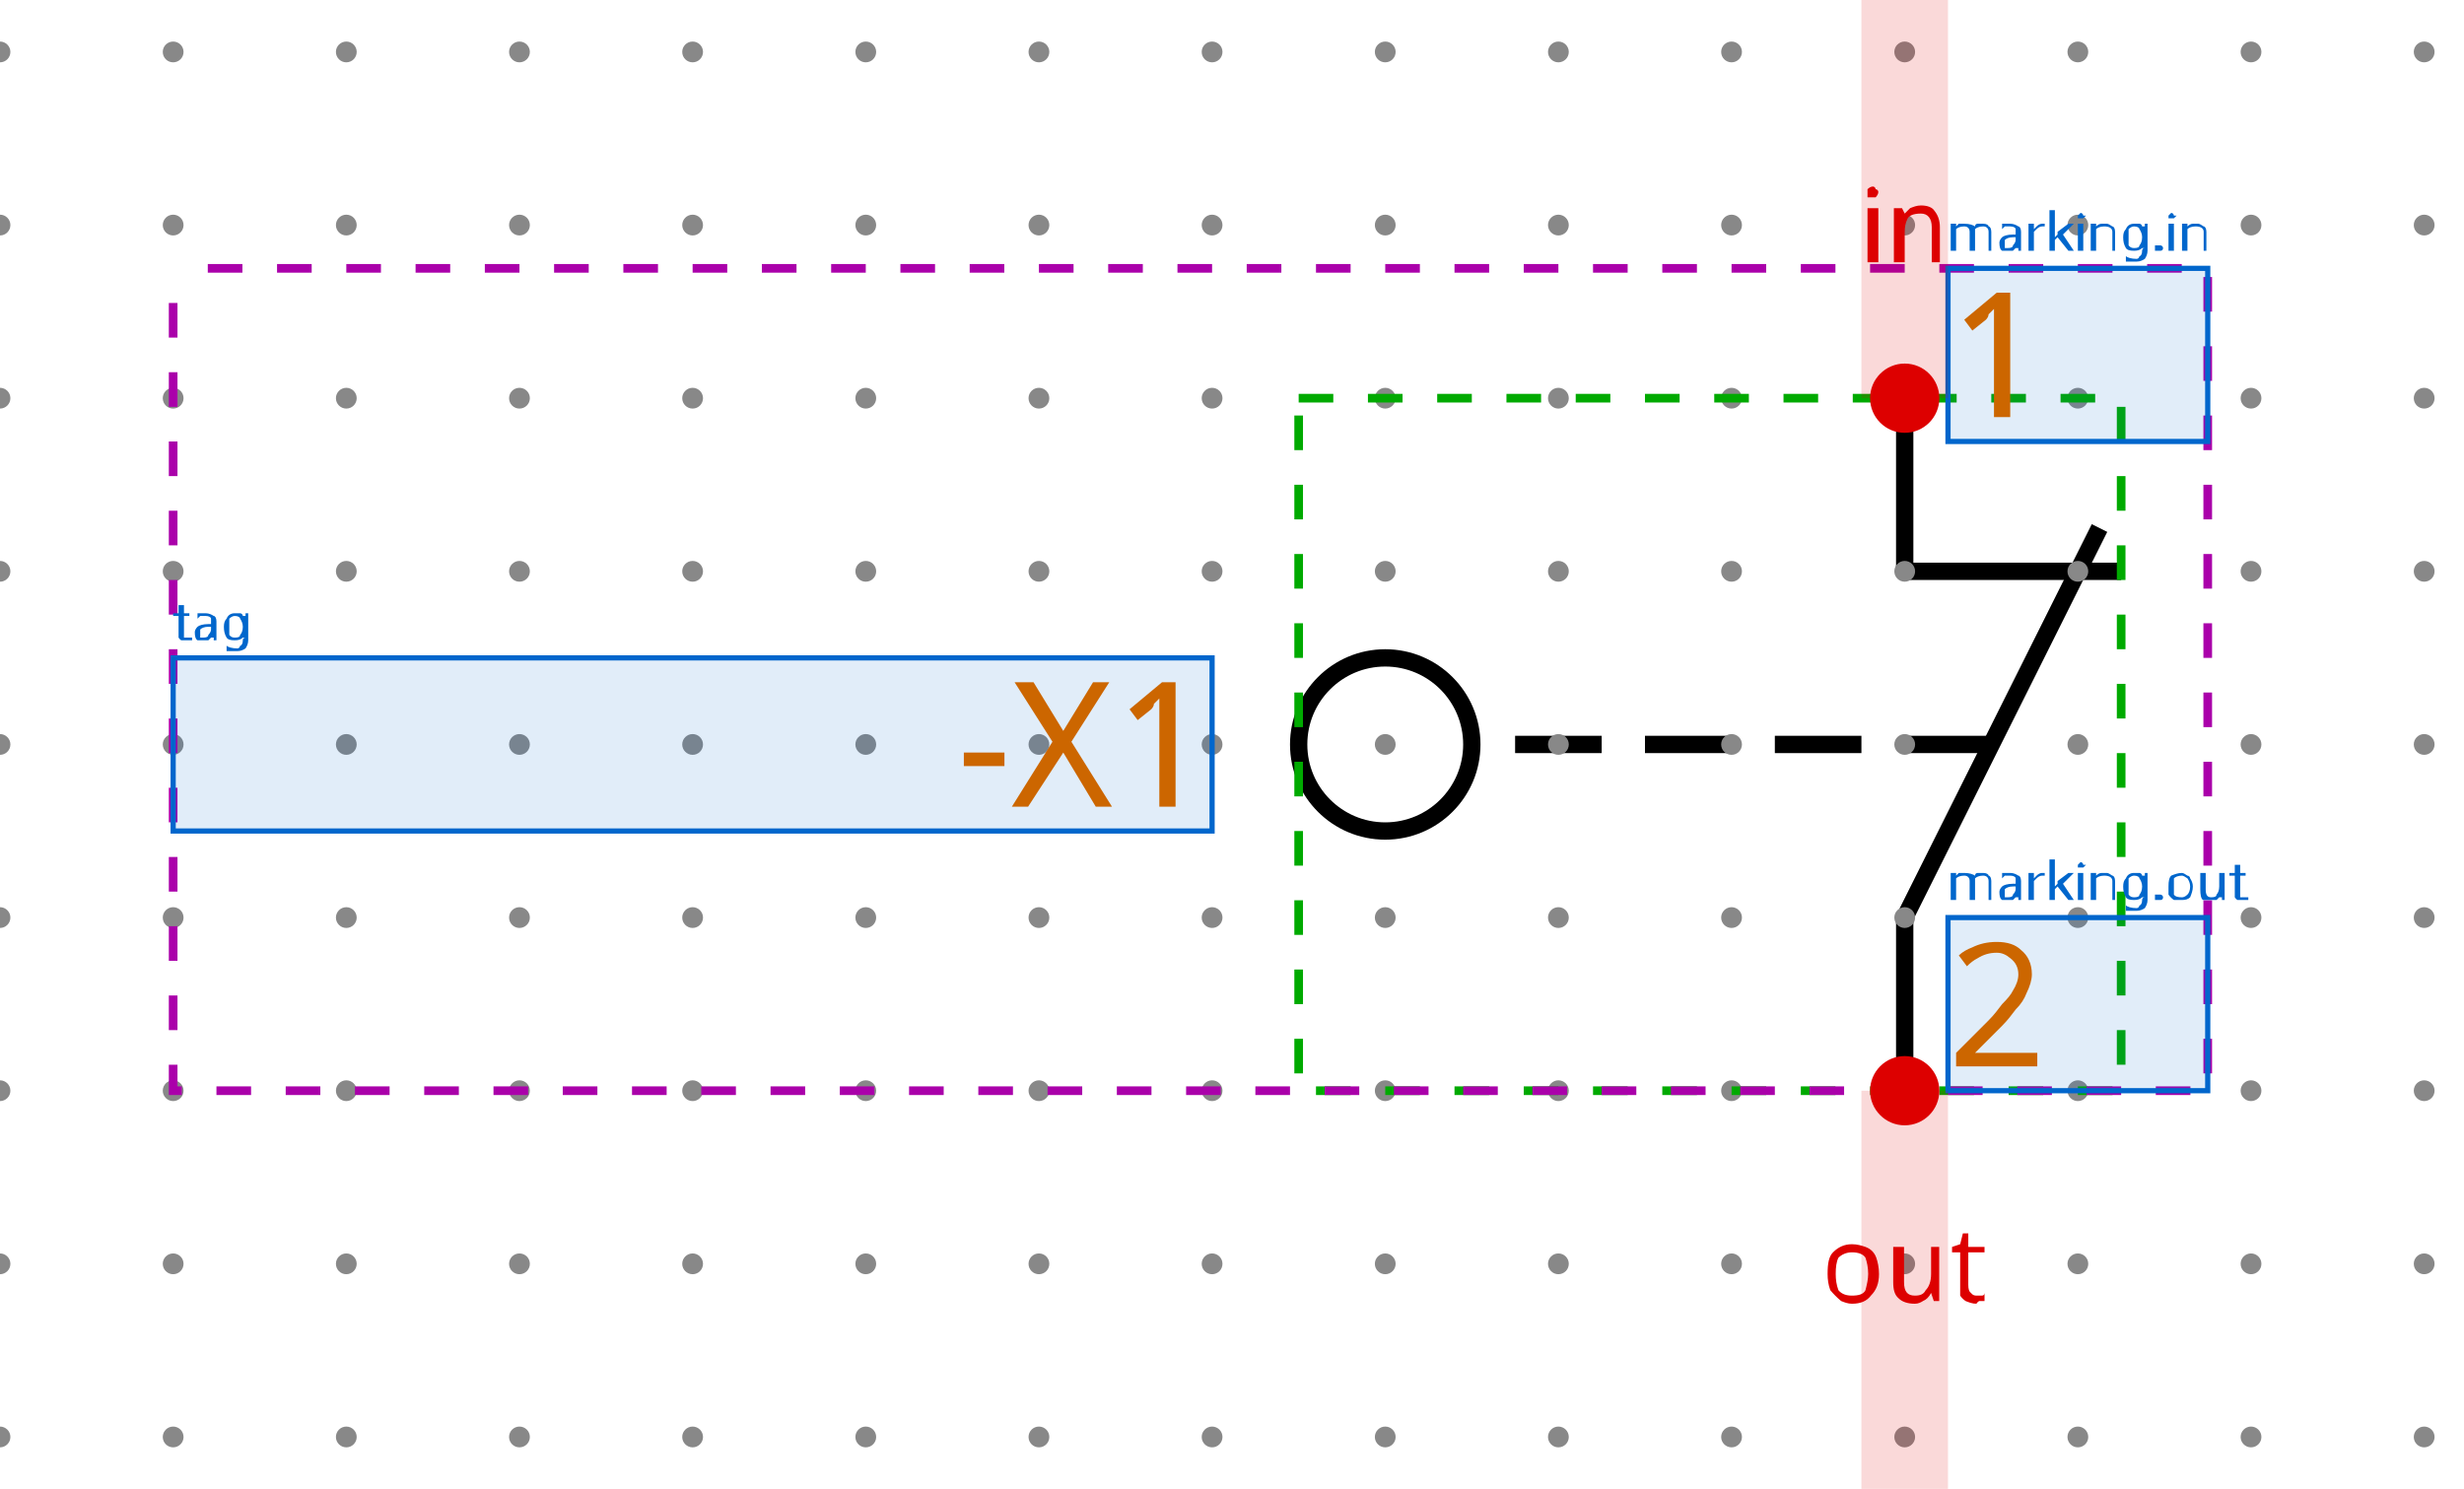
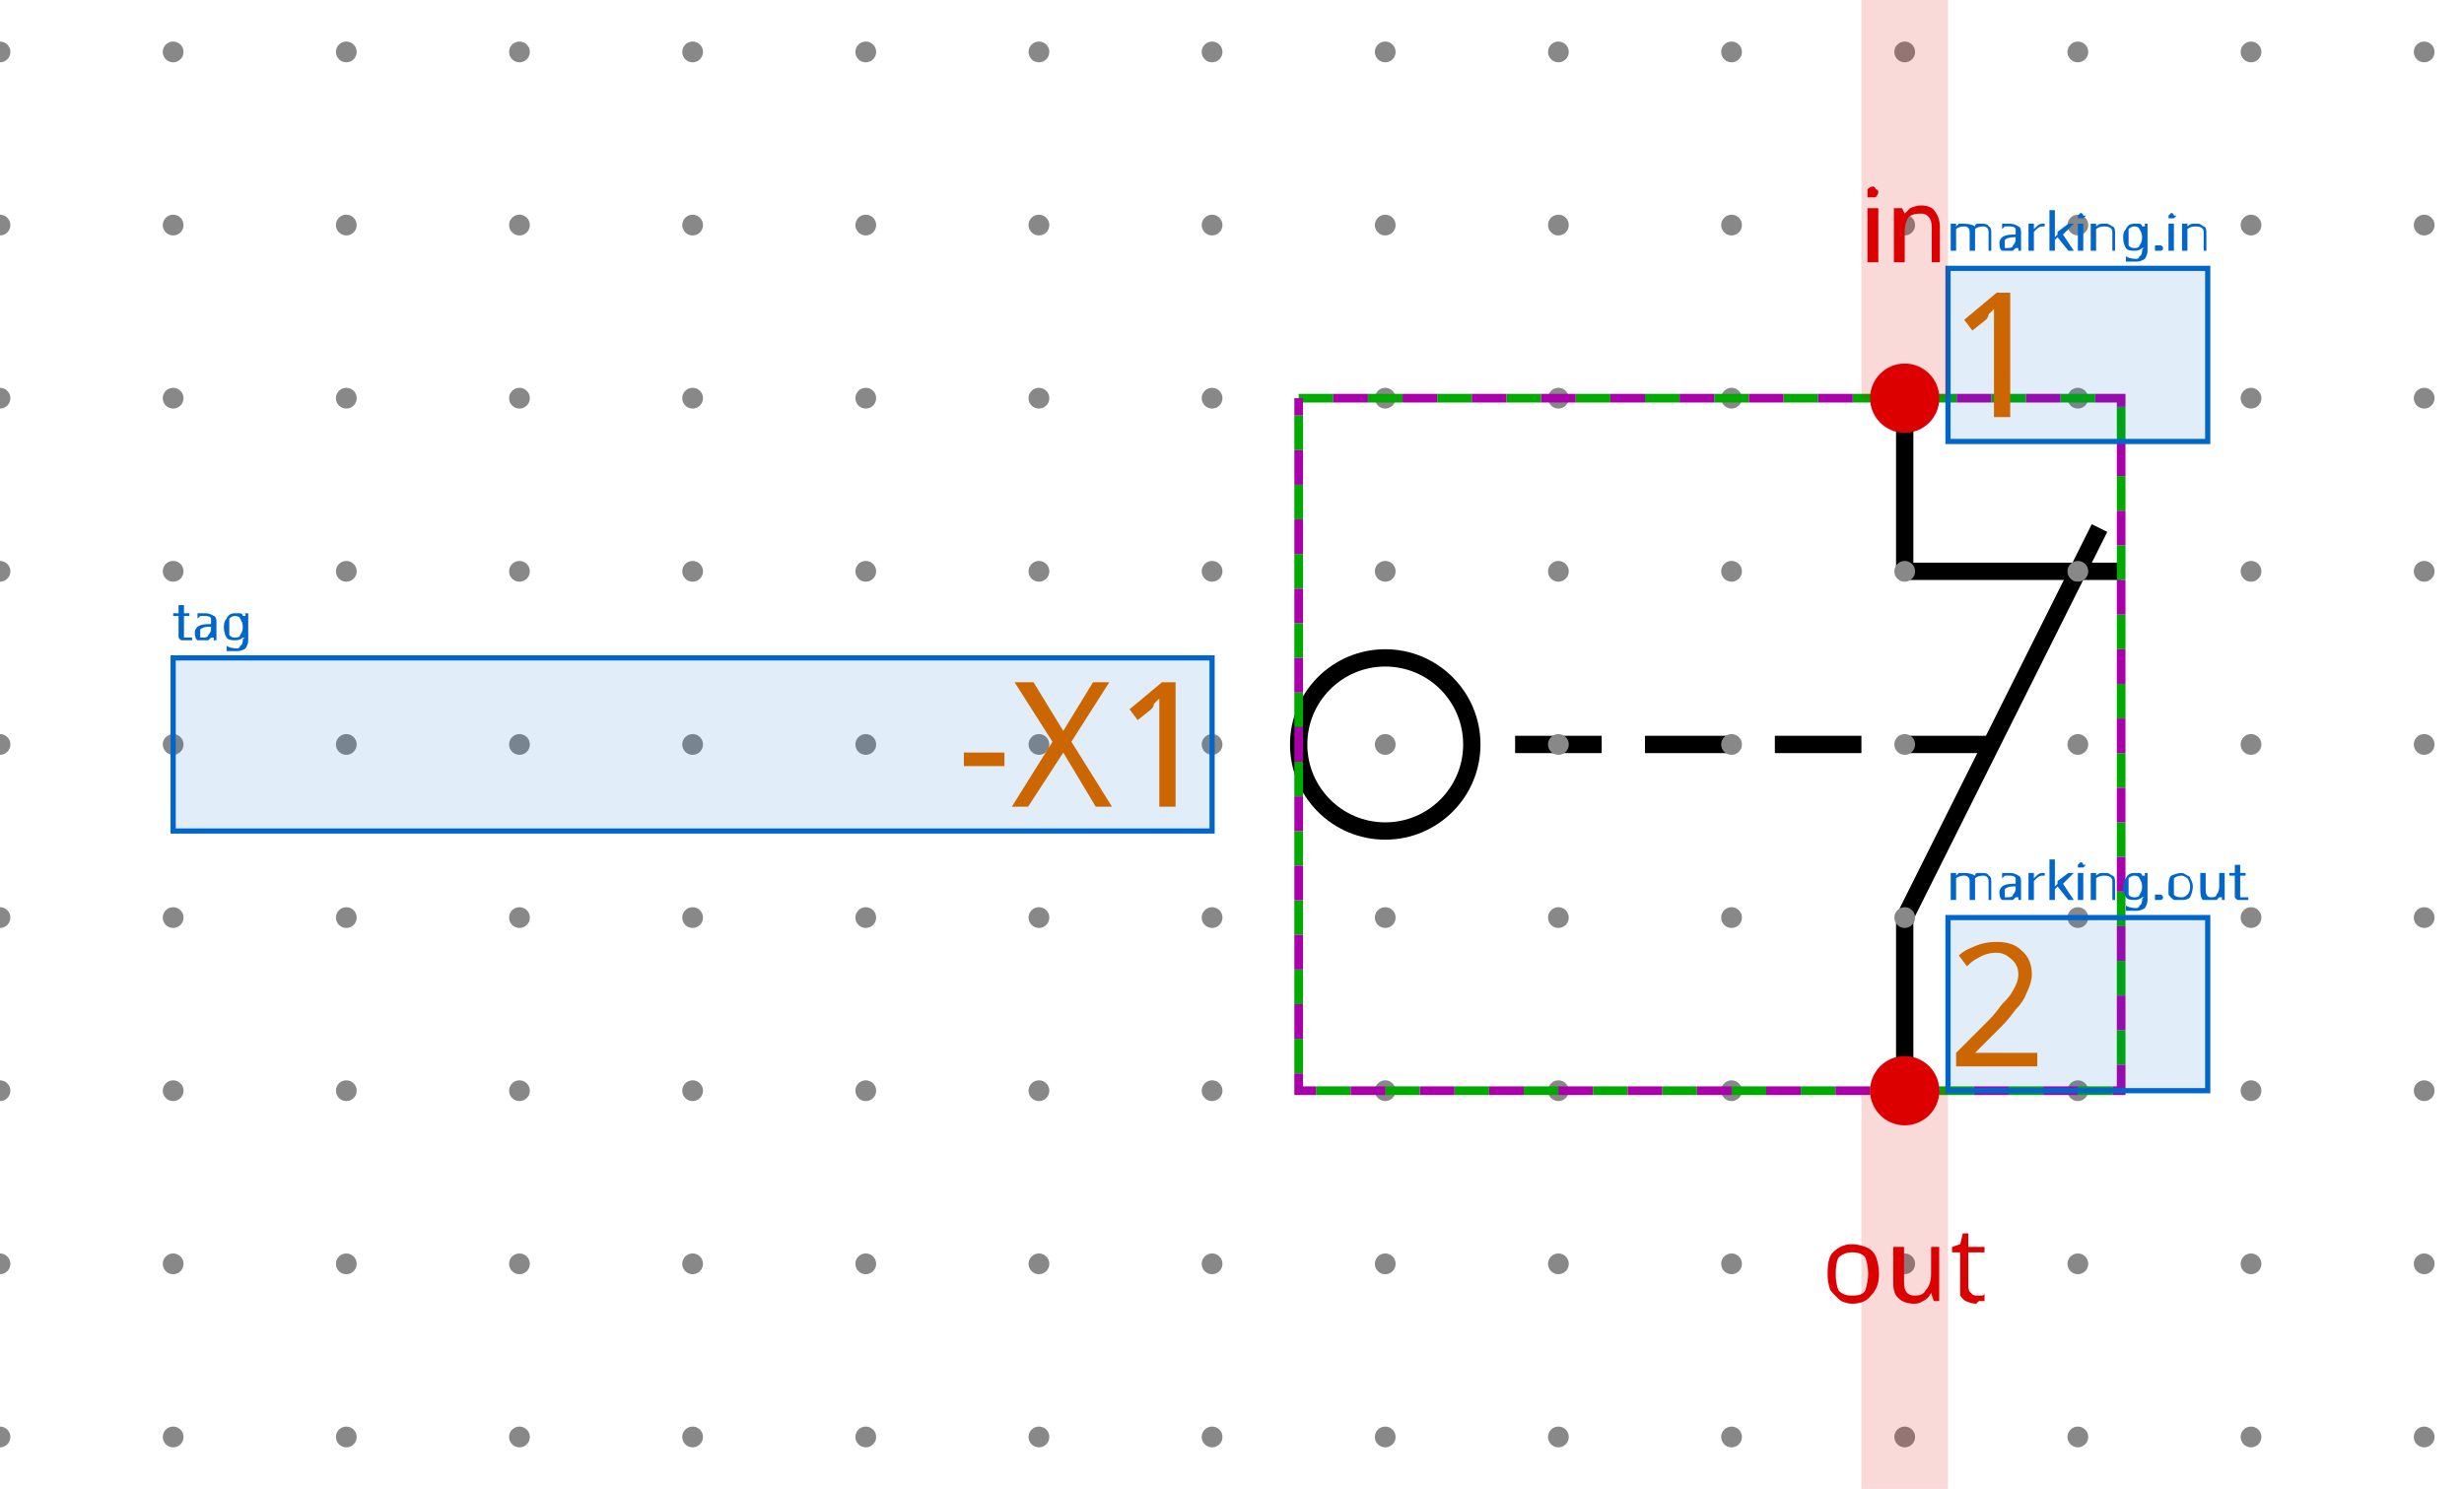
<svg xmlns="http://www.w3.org/2000/svg" width="35.575mm" height="21.5mm" viewBox="-11 -4.3 14.23 8.6">
  <g fill="none" stroke="#000" stroke-linecap="butt" stroke-linejoin="miter">
    <line x1="0" y1="-2" x2="0" y2="-1" stroke-width="0.1" />
    <line x1="0" y1="-1" x2="1.25" y2="-1" stroke-width="0.1" />
    <line x1="0" y1="2" x2="0" y2="1" stroke-width="0.1" />
    <line x1="0" y1="1" x2="1.125" y2="-1.25" stroke-width="0.1" />
    <circle cx="-3" cy="0" r="0.5" stroke-width="0.1" />
    <line x1="0.5" y1="0" x2="-2.5" y2="0" stroke-width="0.1" stroke-dasharray="0.5 0.25" />
  </g>
  <g class="annotation">
    <circle class="grid" cx="-11" cy="-4" r="0.06" fill="#888" stroke="none" />
    <circle class="grid" cx="-10" cy="-4" r="0.06" fill="#888" stroke="none" />
    <circle class="grid" cx="-9" cy="-4" r="0.06" fill="#888" stroke="none" />
    <circle class="grid" cx="-8" cy="-4" r="0.06" fill="#888" stroke="none" />
    <circle class="grid" cx="-7" cy="-4" r="0.06" fill="#888" stroke="none" />
    <circle class="grid" cx="-6" cy="-4" r="0.06" fill="#888" stroke="none" />
    <circle class="grid" cx="-5" cy="-4" r="0.06" fill="#888" stroke="none" />
    <circle class="grid" cx="-4" cy="-4" r="0.06" fill="#888" stroke="none" />
    <circle class="grid" cx="-3" cy="-4" r="0.06" fill="#888" stroke="none" />
    <circle class="grid" cx="-2" cy="-4" r="0.06" fill="#888" stroke="none" />
    <circle class="grid" cx="-1" cy="-4" r="0.06" fill="#888" stroke="none" />
    <circle class="grid" cx="0" cy="-4" r="0.06" fill="#888" stroke="none" />
    <circle class="grid" cx="1" cy="-4" r="0.06" fill="#888" stroke="none" />
    <circle class="grid" cx="2" cy="-4" r="0.06" fill="#888" stroke="none" />
    <circle class="grid" cx="3" cy="-4" r="0.06" fill="#888" stroke="none" />
    <circle class="grid" cx="-11" cy="-3" r="0.06" fill="#888" stroke="none" />
    <circle class="grid" cx="-10" cy="-3" r="0.06" fill="#888" stroke="none" />
    <circle class="grid" cx="-9" cy="-3" r="0.06" fill="#888" stroke="none" />
    <circle class="grid" cx="-8" cy="-3" r="0.06" fill="#888" stroke="none" />
    <circle class="grid" cx="-7" cy="-3" r="0.06" fill="#888" stroke="none" />
    <circle class="grid" cx="-6" cy="-3" r="0.06" fill="#888" stroke="none" />
    <circle class="grid" cx="-5" cy="-3" r="0.06" fill="#888" stroke="none" />
    <circle class="grid" cx="-4" cy="-3" r="0.06" fill="#888" stroke="none" />
    <circle class="grid" cx="-3" cy="-3" r="0.06" fill="#888" stroke="none" />
    <circle class="grid" cx="-2" cy="-3" r="0.06" fill="#888" stroke="none" />
    <circle class="grid" cx="-1" cy="-3" r="0.06" fill="#888" stroke="none" />
    <circle class="grid" cx="0" cy="-3" r="0.06" fill="#888" stroke="none" />
    <circle class="grid" cx="1" cy="-3" r="0.06" fill="#888" stroke="none" />
    <circle class="grid" cx="2" cy="-3" r="0.06" fill="#888" stroke="none" />
    <circle class="grid" cx="3" cy="-3" r="0.06" fill="#888" stroke="none" />
    <circle class="grid" cx="-11" cy="-2" r="0.06" fill="#888" stroke="none" />
    <circle class="grid" cx="-10" cy="-2" r="0.06" fill="#888" stroke="none" />
    <circle class="grid" cx="-9" cy="-2" r="0.06" fill="#888" stroke="none" />
    <circle class="grid" cx="-8" cy="-2" r="0.06" fill="#888" stroke="none" />
    <circle class="grid" cx="-7" cy="-2" r="0.06" fill="#888" stroke="none" />
    <circle class="grid" cx="-6" cy="-2" r="0.06" fill="#888" stroke="none" />
    <circle class="grid" cx="-5" cy="-2" r="0.06" fill="#888" stroke="none" />
    <circle class="grid" cx="-4" cy="-2" r="0.06" fill="#888" stroke="none" />
    <circle class="grid" cx="-3" cy="-2" r="0.06" fill="#888" stroke="none" />
    <circle class="grid" cx="-2" cy="-2" r="0.06" fill="#888" stroke="none" />
    <circle class="grid" cx="-1" cy="-2" r="0.06" fill="#888" stroke="none" />
    <circle class="grid" cx="0" cy="-2" r="0.06" fill="#888" stroke="none" />
    <circle class="grid" cx="1" cy="-2" r="0.06" fill="#888" stroke="none" />
    <circle class="grid" cx="2" cy="-2" r="0.06" fill="#888" stroke="none" />
    <circle class="grid" cx="3" cy="-2" r="0.06" fill="#888" stroke="none" />
    <circle class="grid" cx="-11" cy="-1" r="0.06" fill="#888" stroke="none" />
    <circle class="grid" cx="-10" cy="-1" r="0.06" fill="#888" stroke="none" />
    <circle class="grid" cx="-9" cy="-1" r="0.06" fill="#888" stroke="none" />
    <circle class="grid" cx="-8" cy="-1" r="0.06" fill="#888" stroke="none" />
    <circle class="grid" cx="-7" cy="-1" r="0.06" fill="#888" stroke="none" />
    <circle class="grid" cx="-6" cy="-1" r="0.06" fill="#888" stroke="none" />
    <circle class="grid" cx="-5" cy="-1" r="0.06" fill="#888" stroke="none" />
    <circle class="grid" cx="-4" cy="-1" r="0.06" fill="#888" stroke="none" />
    <circle class="grid" cx="-3" cy="-1" r="0.06" fill="#888" stroke="none" />
    <circle class="grid" cx="-2" cy="-1" r="0.06" fill="#888" stroke="none" />
    <circle class="grid" cx="-1" cy="-1" r="0.06" fill="#888" stroke="none" />
    <circle class="grid" cx="0" cy="-1" r="0.06" fill="#888" stroke="none" />
    <circle class="grid" cx="1" cy="-1" r="0.06" fill="#888" stroke="none" />
    <circle class="grid" cx="2" cy="-1" r="0.06" fill="#888" stroke="none" />
    <circle class="grid" cx="3" cy="-1" r="0.06" fill="#888" stroke="none" />
    <circle class="grid" cx="-11" cy="0" r="0.06" fill="#888" stroke="none" />
    <circle class="grid" cx="-10" cy="0" r="0.06" fill="#888" stroke="none" />
    <circle class="grid" cx="-9" cy="0" r="0.06" fill="#888" stroke="none" />
    <circle class="grid" cx="-8" cy="0" r="0.06" fill="#888" stroke="none" />
    <circle class="grid" cx="-7" cy="0" r="0.06" fill="#888" stroke="none" />
    <circle class="grid" cx="-6" cy="0" r="0.06" fill="#888" stroke="none" />
    <circle class="grid" cx="-5" cy="0" r="0.06" fill="#888" stroke="none" />
    <circle class="grid" cx="-4" cy="0" r="0.06" fill="#888" stroke="none" />
    <circle class="grid" cx="-3" cy="0" r="0.06" fill="#888" stroke="none" />
    <circle class="grid" cx="-2" cy="0" r="0.06" fill="#888" stroke="none" />
    <circle class="grid" cx="-1" cy="0" r="0.06" fill="#888" stroke="none" />
    <circle class="grid" cx="0" cy="0" r="0.06" fill="#888" stroke="none" />
    <circle class="grid" cx="1" cy="0" r="0.06" fill="#888" stroke="none" />
    <circle class="grid" cx="2" cy="0" r="0.06" fill="#888" stroke="none" />
    <circle class="grid" cx="3" cy="0" r="0.06" fill="#888" stroke="none" />
    <circle class="grid" cx="-11" cy="1" r="0.06" fill="#888" stroke="none" />
    <circle class="grid" cx="-10" cy="1" r="0.06" fill="#888" stroke="none" />
    <circle class="grid" cx="-9" cy="1" r="0.06" fill="#888" stroke="none" />
    <circle class="grid" cx="-8" cy="1" r="0.06" fill="#888" stroke="none" />
    <circle class="grid" cx="-7" cy="1" r="0.06" fill="#888" stroke="none" />
    <circle class="grid" cx="-6" cy="1" r="0.06" fill="#888" stroke="none" />
    <circle class="grid" cx="-5" cy="1" r="0.06" fill="#888" stroke="none" />
    <circle class="grid" cx="-4" cy="1" r="0.06" fill="#888" stroke="none" />
    <circle class="grid" cx="-3" cy="1" r="0.06" fill="#888" stroke="none" />
    <circle class="grid" cx="-2" cy="1" r="0.06" fill="#888" stroke="none" />
    <circle class="grid" cx="-1" cy="1" r="0.06" fill="#888" stroke="none" />
    <circle class="grid" cx="0" cy="1" r="0.06" fill="#888" stroke="none" />
    <circle class="grid" cx="1" cy="1" r="0.06" fill="#888" stroke="none" />
    <circle class="grid" cx="2" cy="1" r="0.06" fill="#888" stroke="none" />
    <circle class="grid" cx="3" cy="1" r="0.06" fill="#888" stroke="none" />
    <circle class="grid" cx="-11" cy="2" r="0.06" fill="#888" stroke="none" />
    <circle class="grid" cx="-10" cy="2" r="0.06" fill="#888" stroke="none" />
    <circle class="grid" cx="-9" cy="2" r="0.06" fill="#888" stroke="none" />
    <circle class="grid" cx="-8" cy="2" r="0.06" fill="#888" stroke="none" />
    <circle class="grid" cx="-7" cy="2" r="0.06" fill="#888" stroke="none" />
    <circle class="grid" cx="-6" cy="2" r="0.06" fill="#888" stroke="none" />
    <circle class="grid" cx="-5" cy="2" r="0.06" fill="#888" stroke="none" />
    <circle class="grid" cx="-4" cy="2" r="0.06" fill="#888" stroke="none" />
    <circle class="grid" cx="-3" cy="2" r="0.06" fill="#888" stroke="none" />
    <circle class="grid" cx="-2" cy="2" r="0.06" fill="#888" stroke="none" />
    <circle class="grid" cx="-1" cy="2" r="0.06" fill="#888" stroke="none" />
    <circle class="grid" cx="0" cy="2" r="0.06" fill="#888" stroke="none" />
    <circle class="grid" cx="1" cy="2" r="0.06" fill="#888" stroke="none" />
    <circle class="grid" cx="2" cy="2" r="0.06" fill="#888" stroke="none" />
    <circle class="grid" cx="3" cy="2" r="0.06" fill="#888" stroke="none" />
    <circle class="grid" cx="-11" cy="3" r="0.06" fill="#888" stroke="none" />
    <circle class="grid" cx="-10" cy="3" r="0.06" fill="#888" stroke="none" />
    <circle class="grid" cx="-9" cy="3" r="0.06" fill="#888" stroke="none" />
    <circle class="grid" cx="-8" cy="3" r="0.06" fill="#888" stroke="none" />
    <circle class="grid" cx="-7" cy="3" r="0.06" fill="#888" stroke="none" />
    <circle class="grid" cx="-6" cy="3" r="0.06" fill="#888" stroke="none" />
    <circle class="grid" cx="-5" cy="3" r="0.06" fill="#888" stroke="none" />
    <circle class="grid" cx="-4" cy="3" r="0.06" fill="#888" stroke="none" />
    <circle class="grid" cx="-3" cy="3" r="0.06" fill="#888" stroke="none" />
    <circle class="grid" cx="-2" cy="3" r="0.06" fill="#888" stroke="none" />
    <circle class="grid" cx="-1" cy="3" r="0.06" fill="#888" stroke="none" />
    <circle class="grid" cx="0" cy="3" r="0.06" fill="#888" stroke="none" />
    <circle class="grid" cx="1" cy="3" r="0.06" fill="#888" stroke="none" />
    <circle class="grid" cx="2" cy="3" r="0.06" fill="#888" stroke="none" />
    <circle class="grid" cx="3" cy="3" r="0.06" fill="#888" stroke="none" />
    <circle class="grid" cx="-11" cy="4" r="0.06" fill="#888" stroke="none" />
    <circle class="grid" cx="-10" cy="4" r="0.06" fill="#888" stroke="none" />
    <circle class="grid" cx="-9" cy="4" r="0.06" fill="#888" stroke="none" />
    <circle class="grid" cx="-8" cy="4" r="0.06" fill="#888" stroke="none" />
    <circle class="grid" cx="-7" cy="4" r="0.06" fill="#888" stroke="none" />
    <circle class="grid" cx="-6" cy="4" r="0.06" fill="#888" stroke="none" />
    <circle class="grid" cx="-5" cy="4" r="0.06" fill="#888" stroke="none" />
    <circle class="grid" cx="-4" cy="4" r="0.06" fill="#888" stroke="none" />
    <circle class="grid" cx="-3" cy="4" r="0.06" fill="#888" stroke="none" />
    <circle class="grid" cx="-2" cy="4" r="0.06" fill="#888" stroke="none" />
    <circle class="grid" cx="-1" cy="4" r="0.06" fill="#888" stroke="none" />
    <circle class="grid" cx="0" cy="4" r="0.06" fill="#888" stroke="none" />
    <circle class="grid" cx="1" cy="4" r="0.06" fill="#888" stroke="none" />
    <circle class="grid" cx="2" cy="4" r="0.06" fill="#888" stroke="none" />
    <circle class="grid" cx="3" cy="4" r="0.06" fill="#888" stroke="none" />
    <rect class="body-box" x="-3.5" y="-2" width="4.75" height="4" fill="none" stroke="#0a0" stroke-width="0.05" stroke-dasharray="0.2 0.2" />
-     <rect class="keepout-box" x="-10" y="-2.75" width="11.75" height="4.75" fill="none" stroke="#a0a" stroke-width="0.05" stroke-dasharray="0.2 0.2" stroke-dashoffset="0.2" />
+     <rect class="keepout-box" x="-3.5" y="-2" width="4.75" height="4" fill="none" stroke="#a0a" stroke-width="0.05" stroke-dasharray="0.2 0.2" stroke-dashoffset="0.2" />
    <rect class="slot-box" x="0.25" y="-2.75" width="1.5" height="1" fill="#06c" fill-opacity="0.12" stroke="#06c" stroke-width="0.03" />
    <text class="slot-id" x="0.25" y="-2.85" font-size="0.3" text-anchor="start" fill="#06c" stroke="none" font-family="sans-serif">marking.in</text>
    <rect class="slot-box" x="0.25" y="1" width="1.5" height="1" fill="#06c" fill-opacity="0.12" stroke="#06c" stroke-width="0.03" />
    <text class="slot-id" x="0.25" y="0.9" font-size="0.3" text-anchor="start" fill="#06c" stroke="none" font-family="sans-serif">marking.out</text>
    <rect class="slot-box" x="-10" y="-0.5" width="6" height="1" fill="#06c" fill-opacity="0.12" stroke="#06c" stroke-width="0.03" />
    <text class="slot-id" x="-10" y="-0.6" font-size="0.3" text-anchor="start" fill="#06c" stroke="none" font-family="sans-serif">tag</text>
    <rect class="lane" x="-0.25" y="-4.3" width="0.5" height="2.3" fill="#d00" fill-opacity="0.15" stroke="none" />
    <rect class="lane" x="-0.25" y="2" width="0.5" height="2.3" fill="#d00" fill-opacity="0.15" stroke="none" />
    <circle class="port" cx="0" cy="-2" r="0.2" fill="#d00" stroke="none" />
    <text class="port-id" x="0" y="-2.784" font-size="0.6" text-anchor="middle" fill="#d00" stroke="none" font-family="sans-serif">in</text>
    <circle class="port" cx="0" cy="2" r="0.2" fill="#d00" stroke="none" />
    <text class="port-id" x="0" y="3.216" font-size="0.6" text-anchor="middle" fill="#d00" stroke="none" font-family="sans-serif">out</text>
  </g>
  <g class="samples">
    <text class="sample-text" x="0.25" y="-1.89" font-size="1" text-anchor="start" fill="#c60" stroke="none" font-family="sans-serif">1</text>
    <text class="sample-text" x="0.25" y="1.86" font-size="1" text-anchor="start" fill="#c60" stroke="none" font-family="sans-serif">2</text>
    <text class="sample-text" x="-4" y="0.36" font-size="1" text-anchor="end" fill="#c60" stroke="none" font-family="sans-serif">-X1</text>
  </g>
</svg>
